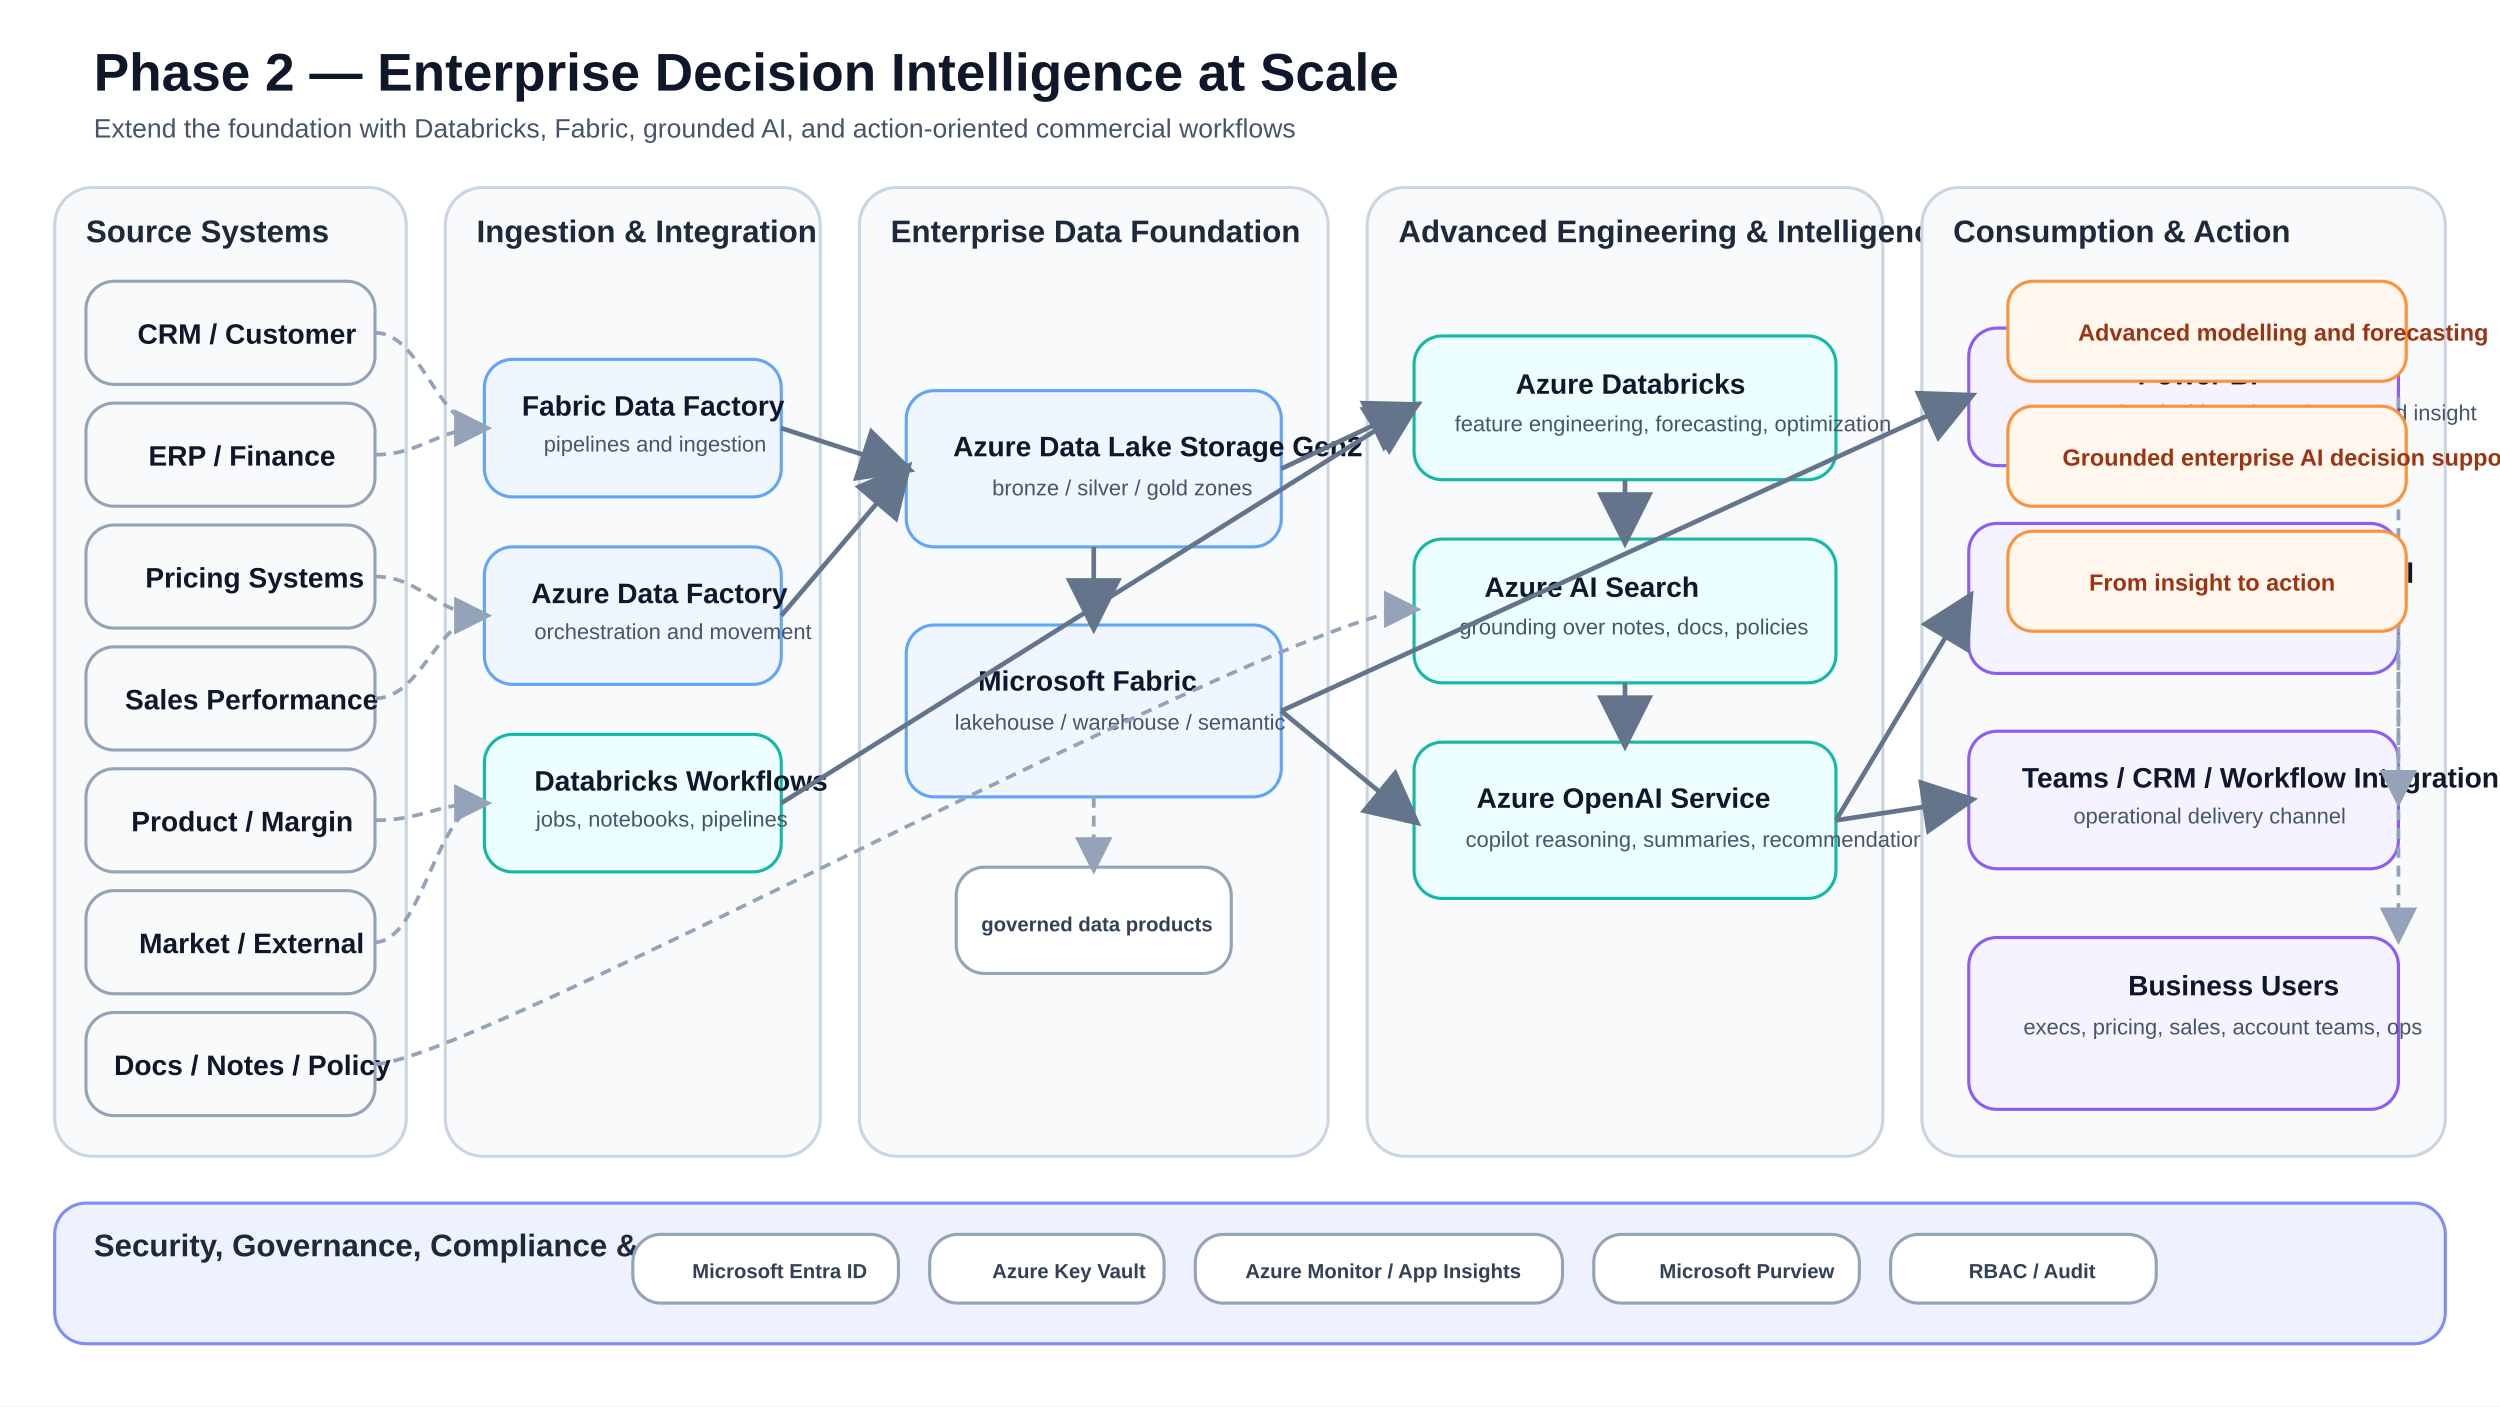
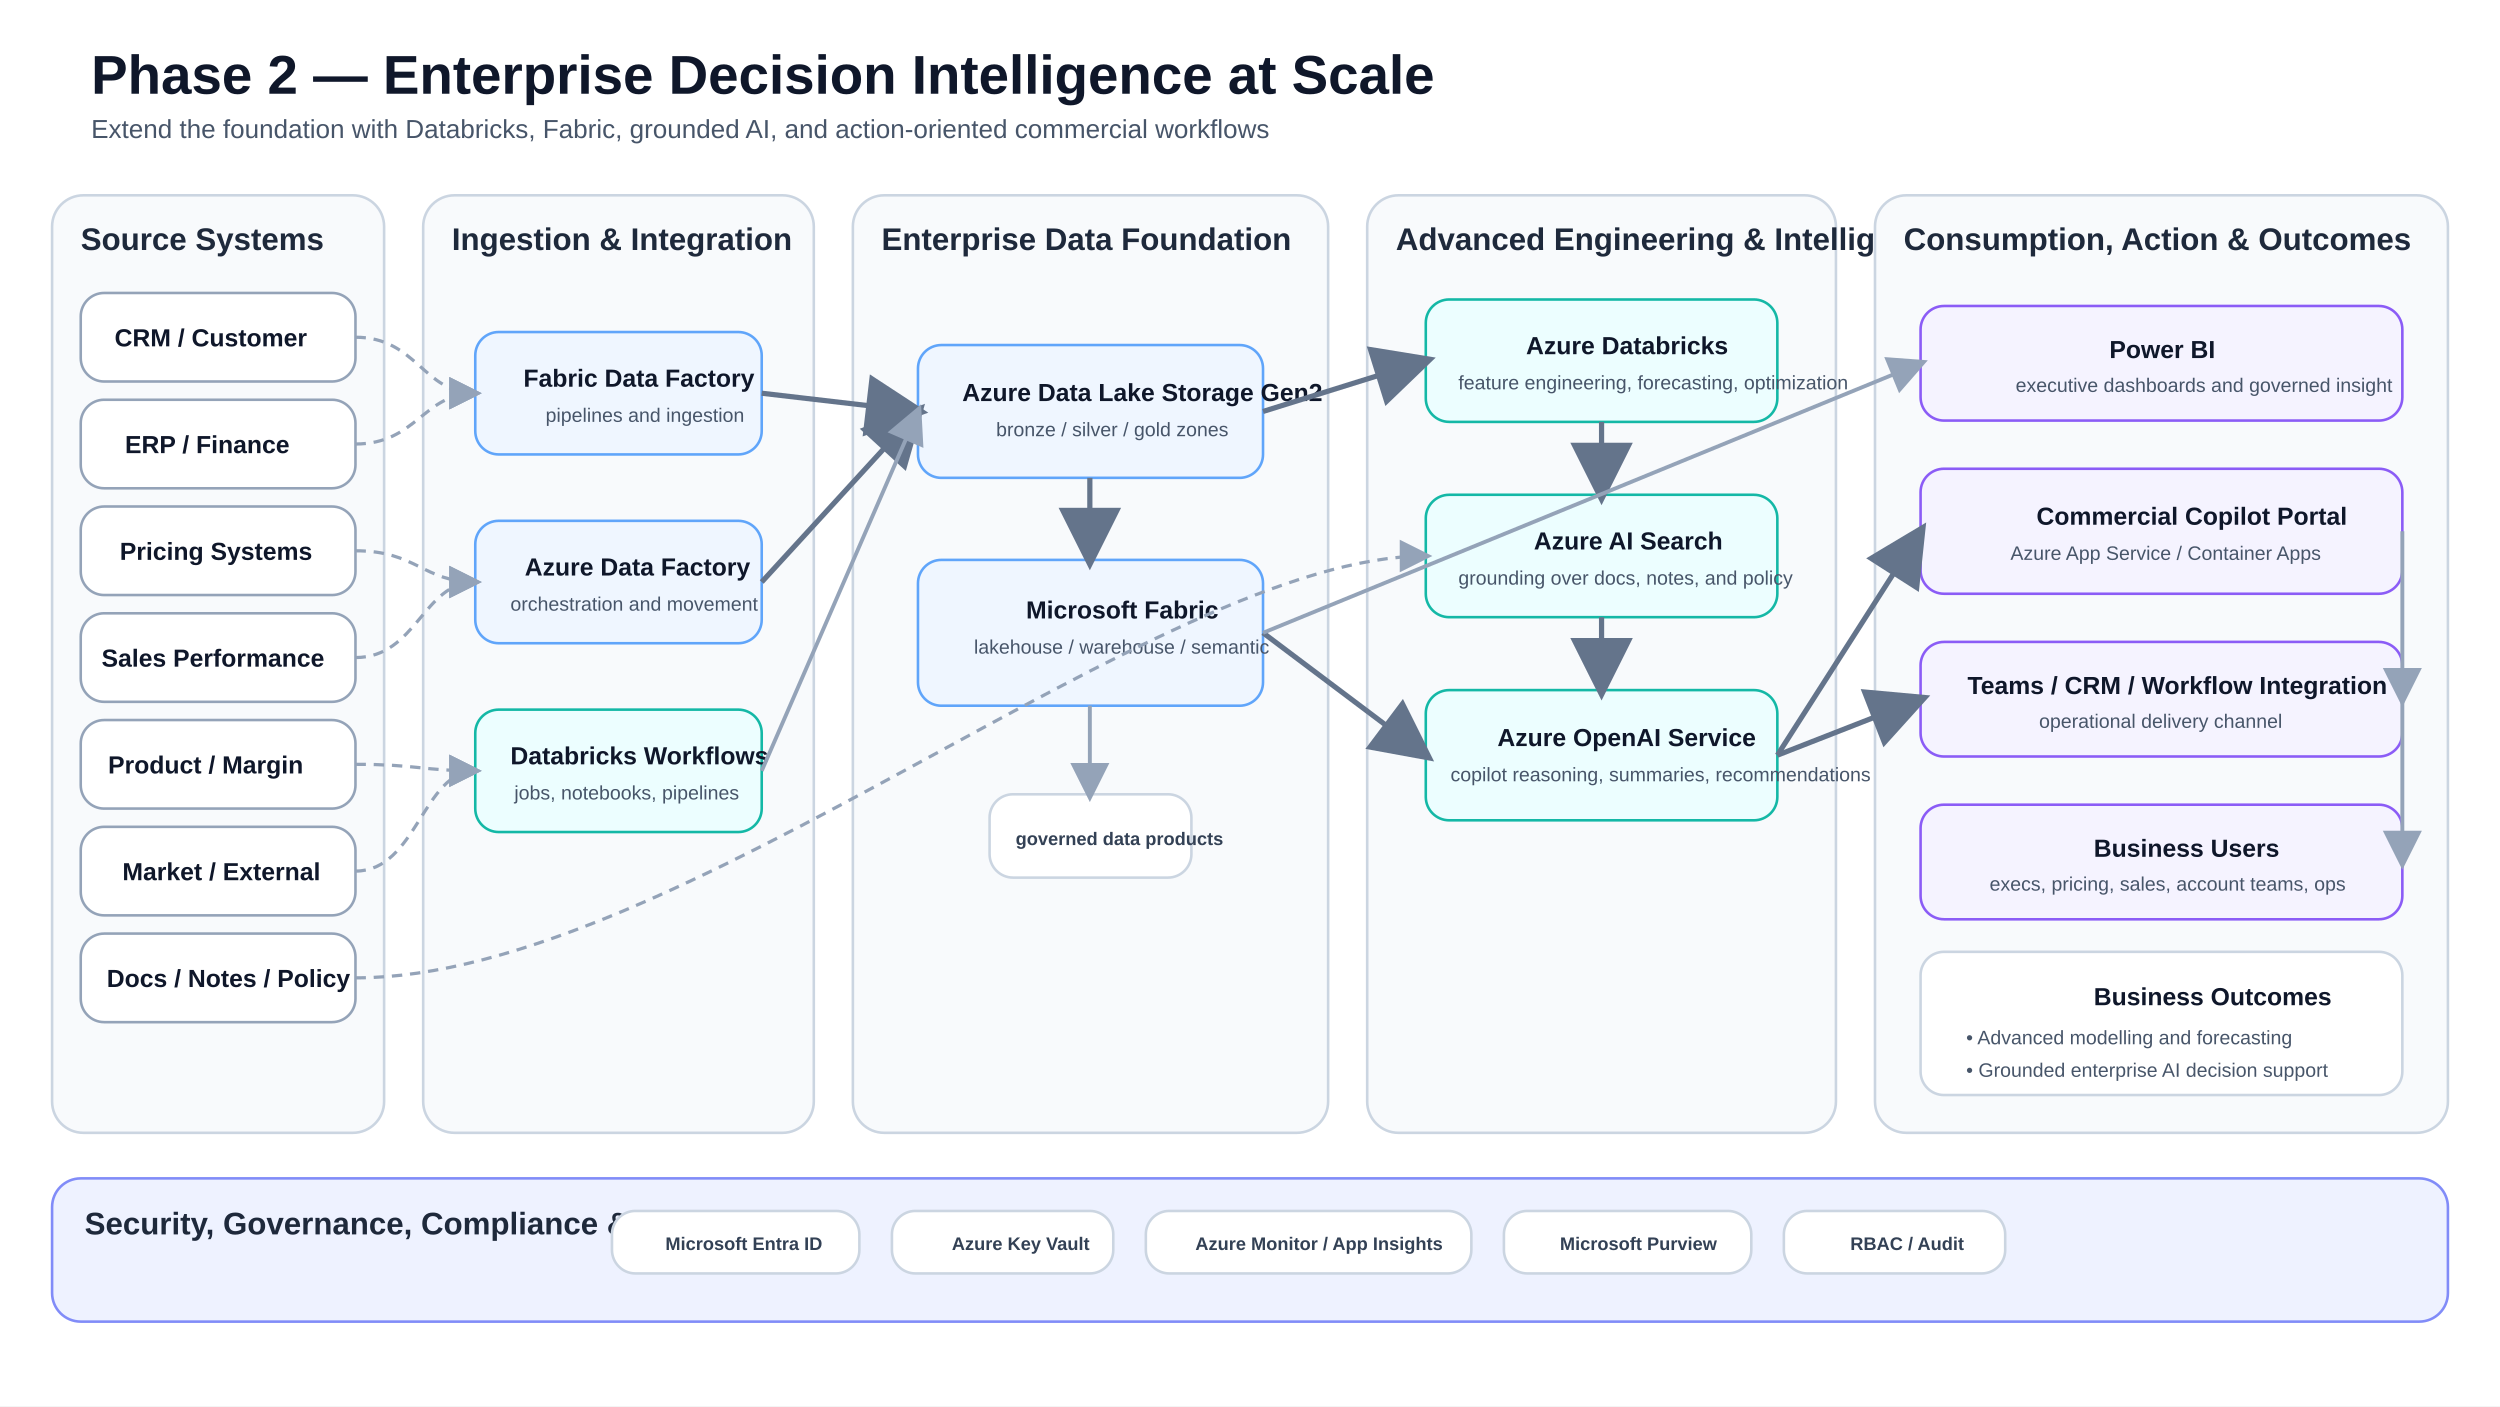
- <svg xmlns="http://www.w3.org/2000/svg" width="1600" height="900" viewBox="0 0 1600 900" role="img" aria-label="Phase 2 Enterprise Decision Intelligence at Scale architecture diagram">
+ <svg xmlns="http://www.w3.org/2000/svg" width="1920" height="1080" viewBox="0 0 1920 1080" role="img" aria-label="Phase 2 Enterprise Decision Intelligence at Scale architecture diagram">
  <defs>
    <style>
-       .title{font:700 34px 'Segoe UI',Arial,sans-serif; fill:#0f172a}
-       .subtitle{font:400 17px 'Segoe UI',Arial,sans-serif; fill:#475569}
-       .lane{fill:#f8fafc; stroke:#cbd5e1; stroke-width:2; rx:24}
-       .laneTitle{font:700 20px 'Segoe UI',Arial,sans-serif; fill:#1e293b}
-       .box{fill:#ffffff; stroke:#94a3b8; stroke-width:2; rx:18}
-       .boxBlue{fill:#eff6ff; stroke:#60a5fa; stroke-width:2; rx:18}
-       .boxTeal{fill:#ecfeff; stroke:#14b8a6; stroke-width:2; rx:18}
-       .boxPurple{fill:#f5f3ff; stroke:#8b5cf6; stroke-width:2; rx:18}
-       .boxGray{fill:#f8fafc; stroke:#94a3b8; stroke-width:2; rx:18}
-       .boxText{font:700 18px 'Segoe UI',Arial,sans-serif; fill:#0f172a}
-       .subText{font:400 14px 'Segoe UI',Arial,sans-serif; fill:#475569}
-       .small{font:600 13px 'Segoe UI',Arial,sans-serif; fill:#334155}
-       .band{fill:#eef2ff; stroke:#818cf8; stroke-width:2; rx:20}
-       .callout{fill:#fff7ed; stroke:#fb923c; stroke-width:2; rx:16}
-       .callText{font:600 15px 'Segoe UI',Arial,sans-serif; fill:#9a3412}
-       .arrow{stroke:#64748b; stroke-width:3; fill:none; marker-end:url(#arrow)}
-       .arrowDash{stroke:#94a3b8; stroke-width:2.4; fill:none; stroke-dasharray:7 5; marker-end:url(#arrowThin)}
+       .title{font:700 42px 'Segoe UI',Arial,sans-serif;fill:#0f172a}
+       .subtitle{font:400 20px 'Segoe UI',Arial,sans-serif;fill:#475569}
+       .lane{fill:#f8fafc;stroke:#cbd5e1;stroke-width:2;rx:24}
+       .laneTitle{font:700 24px 'Segoe UI',Arial,sans-serif;fill:#1e293b}
+       .boxGray{fill:#ffffff;stroke:#94a3b8;stroke-width:2;rx:18}
+       .boxBlue{fill:#eff6ff;stroke:#60a5fa;stroke-width:2;rx:18}
+       .boxTeal{fill:#ecfeff;stroke:#14b8a6;stroke-width:2;rx:18}
+       .boxPurple{fill:#f5f3ff;stroke:#8b5cf6;stroke-width:2;rx:18}
+       .boxNeutral{fill:#ffffff;stroke:#cbd5e1;stroke-width:2;rx:18}
+       .band{fill:#eef2ff;stroke:#818cf8;stroke-width:2;rx:22}
+       .h1{font:700 19px 'Segoe UI',Arial,sans-serif;fill:#0f172a}
+       .h2{font:400 15px 'Segoe UI',Arial,sans-serif;fill:#475569}
+       .chip{font:600 14px 'Segoe UI',Arial,sans-serif;fill:#334155}
+       .arrow{stroke:#64748b;stroke-width:4;fill:none;marker-end:url(#arrow)}
+       .arrow2{stroke:#94a3b8;stroke-width:3;fill:none;marker-end:url(#arrow2)}
+       .dash{stroke:#94a3b8;stroke-width:2.5;fill:none;stroke-dasharray:8 6;marker-end:url(#arrow2)}
    </style>
    <marker id="arrow" markerWidth="12" markerHeight="12" refX="10" refY="6" orient="auto">
      <path d="M0,0 L12,6 L0,12 z" fill="#64748b" />
    </marker>
-     <marker id="arrowThin" markerWidth="10" markerHeight="10" refX="8" refY="5" orient="auto">
+     <marker id="arrow2" markerWidth="10" markerHeight="10" refX="8" refY="5" orient="auto">
      <path d="M0,0 L10,5 L0,10 z" fill="#94a3b8" />
    </marker>
  </defs>
-   <rect x="0" y="0" width="1600" height="900" fill="#ffffff" />
-   <text x="60" y="58" class="title">Phase 2 — Enterprise Decision Intelligence at Scale</text>
-   <text x="60" y="88" class="subtitle">Extend the foundation with Databricks, Fabric, grounded AI, and action-oriented commercial workflows</text>
-   <rect x="35" y="120" width="225" height="620" class="lane" />
-   <text x="55" y="155" class="laneTitle">Source Systems</text>
-   <rect x="55" y="180" width="185" height="66" class="boxGray" />
-   <text x="88" y="220" class="boxText">CRM / Customer</text>
-   <rect x="55" y="258" width="185" height="66" class="boxGray" />
-   <text x="95" y="298" class="boxText">ERP / Finance</text>
-   <rect x="55" y="336" width="185" height="66" class="boxGray" />
-   <text x="93" y="376" class="boxText">Pricing Systems</text>
-   <rect x="55" y="414" width="185" height="66" class="boxGray" />
-   <text x="80" y="454" class="boxText">Sales Performance</text>
-   <rect x="55" y="492" width="185" height="66" class="boxGray" />
-   <text x="84" y="532" class="boxText">Product / Margin</text>
-   <rect x="55" y="570" width="185" height="66" class="boxGray" />
-   <text x="89" y="610" class="boxText">Market / External</text>
-   <rect x="55" y="648" width="185" height="66" class="boxGray" />
-   <text x="73" y="688" class="boxText">Docs / Notes / Policy</text>
-   <rect x="285" y="120" width="240" height="620" class="lane" />
-   <text x="305" y="155" class="laneTitle">Ingestion &amp; Integration</text>
-   <rect x="310" y="230" width="190" height="88" class="boxBlue" />
-   <text x="334" y="266" class="boxText">Fabric Data Factory</text>
-   <text x="348" y="289" class="subText">pipelines and ingestion</text>
-   <rect x="310" y="350" width="190" height="88" class="boxBlue" />
-   <text x="340" y="386" class="boxText">Azure Data Factory</text>
-   <text x="342" y="409" class="subText">orchestration and movement</text>
-   <rect x="310" y="470" width="190" height="88" class="boxTeal" />
-   <text x="342" y="506" class="boxText">Databricks Workflows</text>
-   <text x="343" y="529" class="subText">jobs, notebooks, pipelines</text>
-   <rect x="550" y="120" width="300" height="620" class="lane" />
-   <text x="570" y="155" class="laneTitle">Enterprise Data Foundation</text>
-   <rect x="580" y="250" width="240" height="100" class="boxBlue" />
-   <text x="610" y="292" class="boxText">Azure Data Lake Storage Gen2</text>
-   <text x="635" y="317" class="subText">bronze / silver / gold zones</text>
-   <rect x="580" y="400" width="240" height="110" class="boxBlue" />
-   <text x="626" y="442" class="boxText">Microsoft Fabric</text>
-   <text x="611" y="467" class="subText">lakehouse / warehouse / semantic</text>
-   <rect x="612" y="555" width="176" height="68" class="box" />
-   <text x="628" y="596" class="small">governed data products</text>
-   <rect x="875" y="120" width="330" height="620" class="lane" />
-   <text x="895" y="155" class="laneTitle">Advanced Engineering &amp; Intelligence</text>
-   <rect x="905" y="215" width="270" height="92" class="boxTeal" />
-   <text x="970" y="252" class="boxText">Azure Databricks</text>
-   <text x="931" y="276" class="subText">feature engineering, forecasting, optimization</text>
-   <rect x="905" y="345" width="270" height="92" class="boxTeal" />
-   <text x="950" y="382" class="boxText">Azure AI Search</text>
-   <text x="934" y="406" class="subText">grounding over notes, docs, policies</text>
-   <rect x="905" y="475" width="270" height="100" class="boxTeal" />
-   <text x="945" y="517" class="boxText">Azure OpenAI Service</text>
-   <text x="938" y="542" class="subText">copilot reasoning, summaries, recommendations</text>
-   <rect x="1230" y="120" width="335" height="620" class="lane" />
-   <text x="1250" y="155" class="laneTitle">Consumption &amp; Action</text>
-   <rect x="1260" y="210" width="275" height="88" class="boxPurple" />
-   <text x="1368" y="246" class="boxText">Power BI</text>
-   <text x="1315" y="269" class="subText">executive dashboards and governed insight</text>
-   <rect x="1260" y="335" width="275" height="96" class="boxPurple" />
-   <text x="1319" y="373" class="boxText">Commercial Copilot Portal</text>
-   <text x="1301" y="397" class="subText">Azure App Service / Container Apps</text>
-   <rect x="1260" y="468" width="275" height="88" class="boxPurple" />
-   <text x="1294" y="504" class="boxText">Teams / CRM / Workflow Integration</text>
-   <text x="1327" y="527" class="subText">operational delivery channel</text>
-   <rect x="1260" y="600" width="275" height="110" class="boxPurple" />
-   <text x="1362" y="637" class="boxText">Business Users</text>
-   <text x="1295" y="662" class="subText">execs, pricing, sales, account teams, ops</text>
-   <path d="M240 213 C270 213, 280 274, 310 274" class="arrowDash" />
-   <path d="M240 291 C270 291, 280 274, 310 274" class="arrowDash" />
-   <path d="M240 369 C270 369, 280 394, 310 394" class="arrowDash" />
-   <path d="M240 447 C270 447, 280 394, 310 394" class="arrowDash" />
-   <path d="M240 525 C270 525, 280 514, 310 514" class="arrowDash" />
-   <path d="M240 603 C270 603, 280 514, 310 514" class="arrowDash" />
-   <path d="M240 681 C300 681, 830 390, 905 390" class="arrowDash" />
-   <path d="M500 274 L580 300" class="arrow" />
-   <path d="M500 394 L580 300" class="arrow" />
-   <path d="M500 514 L905 260" class="arrow" />
-   <path d="M700 350 L700 400" class="arrow" />
-   <path d="M700 510 L700 555" class="arrowDash" />
-   <path d="M820 300 L905 260" class="arrow" />
-   <path d="M820 455 L905 525" class="arrow" />
-   <path d="M1040 307 L1040 345" class="arrow" />
-   <path d="M1040 437 L1040 475" class="arrow" />
-   <path d="M1175 525 L1260 383" class="arrow" />
-   <path d="M820 455 L1260 254" class="arrow" />
-   <path d="M1175 525 L1260 512" class="arrow" />
-   <path d="M1535 382 L1535 512" class="arrowDash" />
-   <path d="M1535 254 L1535 600" class="arrowDash" />
-   <rect x="35" y="770" width="1530" height="90" class="band" />
-   <text x="60" y="804" class="laneTitle">Security, Governance, Compliance &amp; Operations</text>
-   <rect x="405" y="790" width="170" height="44" class="box" />
-   <text x="443" y="818" class="small">Microsoft Entra ID</text>
-   <rect x="595" y="790" width="150" height="44" class="box" />
-   <text x="635" y="818" class="small">Azure Key Vault</text>
-   <rect x="765" y="790" width="235" height="44" class="box" />
-   <text x="797" y="818" class="small">Azure Monitor / App Insights</text>
-   <rect x="1020" y="790" width="170" height="44" class="box" />
-   <text x="1062" y="818" class="small">Microsoft Purview</text>
-   <rect x="1210" y="790" width="170" height="44" class="box" />
-   <text x="1260" y="818" class="small">RBAC / Audit</text>
-   <rect x="1285" y="180" width="255" height="64" class="callout" />
-   <text x="1330" y="218" class="callText">Advanced modelling and forecasting</text>
-   <rect x="1285" y="260" width="255" height="64" class="callout" />
-   <text x="1320" y="298" class="callText">Grounded enterprise AI decision support</text>
-   <rect x="1285" y="340" width="255" height="64" class="callout" />
-   <text x="1337" y="378" class="callText">From insight to action</text>
+   <rect width="1920" height="1080" fill="#ffffff" />
+   <text x="70" y="72" class="title">Phase 2 — Enterprise Decision Intelligence at Scale</text>
+   <text x="70" y="106" class="subtitle">Extend the foundation with Databricks, Fabric, grounded AI, and action-oriented commercial workflows</text>
+   <rect x="40" y="150" width="255" height="720" class="lane" />
+   <text x="62" y="192" class="laneTitle">Source Systems</text>
+   <rect x="62" y="225" width="211" height="68" class="boxGray" />
+   <text x="88" y="266" class="h1">CRM / Customer</text>
+   <rect x="62" y="307" width="211" height="68" class="boxGray" />
+   <text x="96" y="348" class="h1">ERP / Finance</text>
+   <rect x="62" y="389" width="211" height="68" class="boxGray" />
+   <text x="92" y="430" class="h1">Pricing Systems</text>
+   <rect x="62" y="471" width="211" height="68" class="boxGray" />
+   <text x="78" y="512" class="h1">Sales Performance</text>
+   <rect x="62" y="553" width="211" height="68" class="boxGray" />
+   <text x="83" y="594" class="h1">Product / Margin</text>
+   <rect x="62" y="635" width="211" height="68" class="boxGray" />
+   <text x="94" y="676" class="h1">Market / External</text>
+   <rect x="62" y="717" width="211" height="68" class="boxGray" />
+   <text x="82" y="758" class="h1">Docs / Notes / Policy</text>
+   <rect x="325" y="150" width="300" height="720" class="lane" />
+   <text x="347" y="192" class="laneTitle">Ingestion &amp; Integration</text>
+   <rect x="365" y="255" width="220" height="94" class="boxBlue" />
+   <text x="402" y="297" class="h1">Fabric Data Factory</text>
+   <text x="419" y="324" class="h2">pipelines and ingestion</text>
+   <rect x="365" y="400" width="220" height="94" class="boxBlue" />
+   <text x="403" y="442" class="h1">Azure Data Factory</text>
+   <text x="392" y="469" class="h2">orchestration and movement</text>
+   <rect x="365" y="545" width="220" height="94" class="boxTeal" />
+   <text x="392" y="587" class="h1">Databricks Workflows</text>
+   <text x="395" y="614" class="h2">jobs, notebooks, pipelines</text>
+   <rect x="655" y="150" width="365" height="720" class="lane" />
+   <text x="677" y="192" class="laneTitle">Enterprise Data Foundation</text>
+   <rect x="705" y="265" width="265" height="102" class="boxBlue" />
+   <text x="739" y="308" class="h1">Azure Data Lake Storage Gen2</text>
+   <text x="765" y="335" class="h2">bronze / silver / gold zones</text>
+   <rect x="705" y="430" width="265" height="112" class="boxBlue" />
+   <text x="788" y="475" class="h1">Microsoft Fabric</text>
+   <text x="748" y="502" class="h2">lakehouse / warehouse / semantic</text>
+   <rect x="760" y="610" width="155" height="64" class="boxNeutral" />
+   <text x="780" y="649" class="chip">governed data products</text>
+   <rect x="1050" y="150" width="360" height="720" class="lane" />
+   <text x="1072" y="192" class="laneTitle">Advanced Engineering &amp; Intelligence</text>
+   <rect x="1095" y="230" width="270" height="94" class="boxTeal" />
+   <text x="1172" y="272" class="h1">Azure Databricks</text>
+   <text x="1120" y="299" class="h2">feature engineering, forecasting, optimization</text>
+   <rect x="1095" y="380" width="270" height="94" class="boxTeal" />
+   <text x="1178" y="422" class="h1">Azure AI Search</text>
+   <text x="1120" y="449" class="h2">grounding over docs, notes, and policy</text>
+   <rect x="1095" y="530" width="270" height="100" class="boxTeal" />
+   <text x="1150" y="573" class="h1">Azure OpenAI Service</text>
+   <text x="1114" y="600" class="h2">copilot reasoning, summaries, recommendations</text>
+   <rect x="1440" y="150" width="440" height="720" class="lane" />
+   <text x="1462" y="192" class="laneTitle">Consumption, Action &amp; Outcomes</text>
+   <rect x="1475" y="235" width="370" height="88" class="boxPurple" />
+   <text x="1620" y="275" class="h1">Power BI</text>
+   <text x="1548" y="301" class="h2">executive dashboards and governed insight</text>
+   <rect x="1475" y="360" width="370" height="96" class="boxPurple" />
+   <text x="1564" y="403" class="h1">Commercial Copilot Portal</text>
+   <text x="1544" y="430" class="h2">Azure App Service / Container Apps</text>
+   <rect x="1475" y="493" width="370" height="88" class="boxPurple" />
+   <text x="1511" y="533" class="h1">Teams / CRM / Workflow Integration</text>
+   <text x="1566" y="559" class="h2">operational delivery channel</text>
+   <rect x="1475" y="618" width="370" height="88" class="boxPurple" />
+   <text x="1608" y="658" class="h1">Business Users</text>
+   <text x="1528" y="684" class="h2">execs, pricing, sales, account teams, ops</text>
+   <rect x="1475" y="731" width="370" height="110" class="boxNeutral" />
+   <text x="1608" y="772" class="h1">Business Outcomes</text>
+   <text x="1510" y="802" class="h2">• Advanced modelling and forecasting</text>
+   <text x="1510" y="827" class="h2">• Grounded enterprise AI decision support</text>
+   <path d="M273 259 C320 259, 325 302, 365 302" class="dash" />
+   <path d="M273 341 C320 341, 325 302, 365 302" class="dash" />
+   <path d="M273 423 C320 423, 325 447, 365 447" class="dash" />
+   <path d="M273 505 C320 505, 325 447, 365 447" class="dash" />
+   <path d="M273 587 C320 587, 325 592, 365 592" class="dash" />
+   <path d="M273 669 C320 669, 325 592, 365 592" class="dash" />
+   <path d="M273 751 C520 751, 890 427, 1095 427" class="dash" />
+   <path d="M585 302 L705 316" class="arrow" />
+   <path d="M585 447 L705 316" class="arrow" />
+   <path d="M585 592 L705 316" class="arrow2" />
+   <path d="M837 367 L837 430" class="arrow" />
+   <path d="M837 542 L837 610" class="arrow2" />
+   <path d="M970 316 L1095 277" class="arrow" />
+   <path d="M970 486 L1095 580" class="arrow" />
+   <path d="M1230 324 L1230 380" class="arrow" />
+   <path d="M1230 474 L1230 530" class="arrow" />
+   <path d="M1365 580 L1475 408" class="arrow" />
+   <path d="M1365 580 L1475 537" class="arrow" />
+   <path d="M970 486 L1475 279" class="arrow2" />
+   <path d="M1845 408 L1845 537" class="arrow2" />
+   <path d="M1845 537 L1845 662" class="arrow2" />
+   <rect x="40" y="905" width="1840" height="110" class="band" />
+   <text x="65" y="948" class="laneTitle">Security, Governance, Compliance &amp; Operations</text>
+   <rect x="470" y="930" width="190" height="48" class="boxNeutral" />
+   <text x="511" y="960" class="chip">Microsoft Entra ID</text>
+   <rect x="685" y="930" width="170" height="48" class="boxNeutral" />
+   <text x="731" y="960" class="chip">Azure Key Vault</text>
+   <rect x="880" y="930" width="250" height="48" class="boxNeutral" />
+   <text x="918" y="960" class="chip">Azure Monitor / App Insights</text>
+   <rect x="1155" y="930" width="190" height="48" class="boxNeutral" />
+   <text x="1198" y="960" class="chip">Microsoft Purview</text>
+   <rect x="1370" y="930" width="170" height="48" class="boxNeutral" />
+   <text x="1421" y="960" class="chip">RBAC / Audit</text>
</svg>
